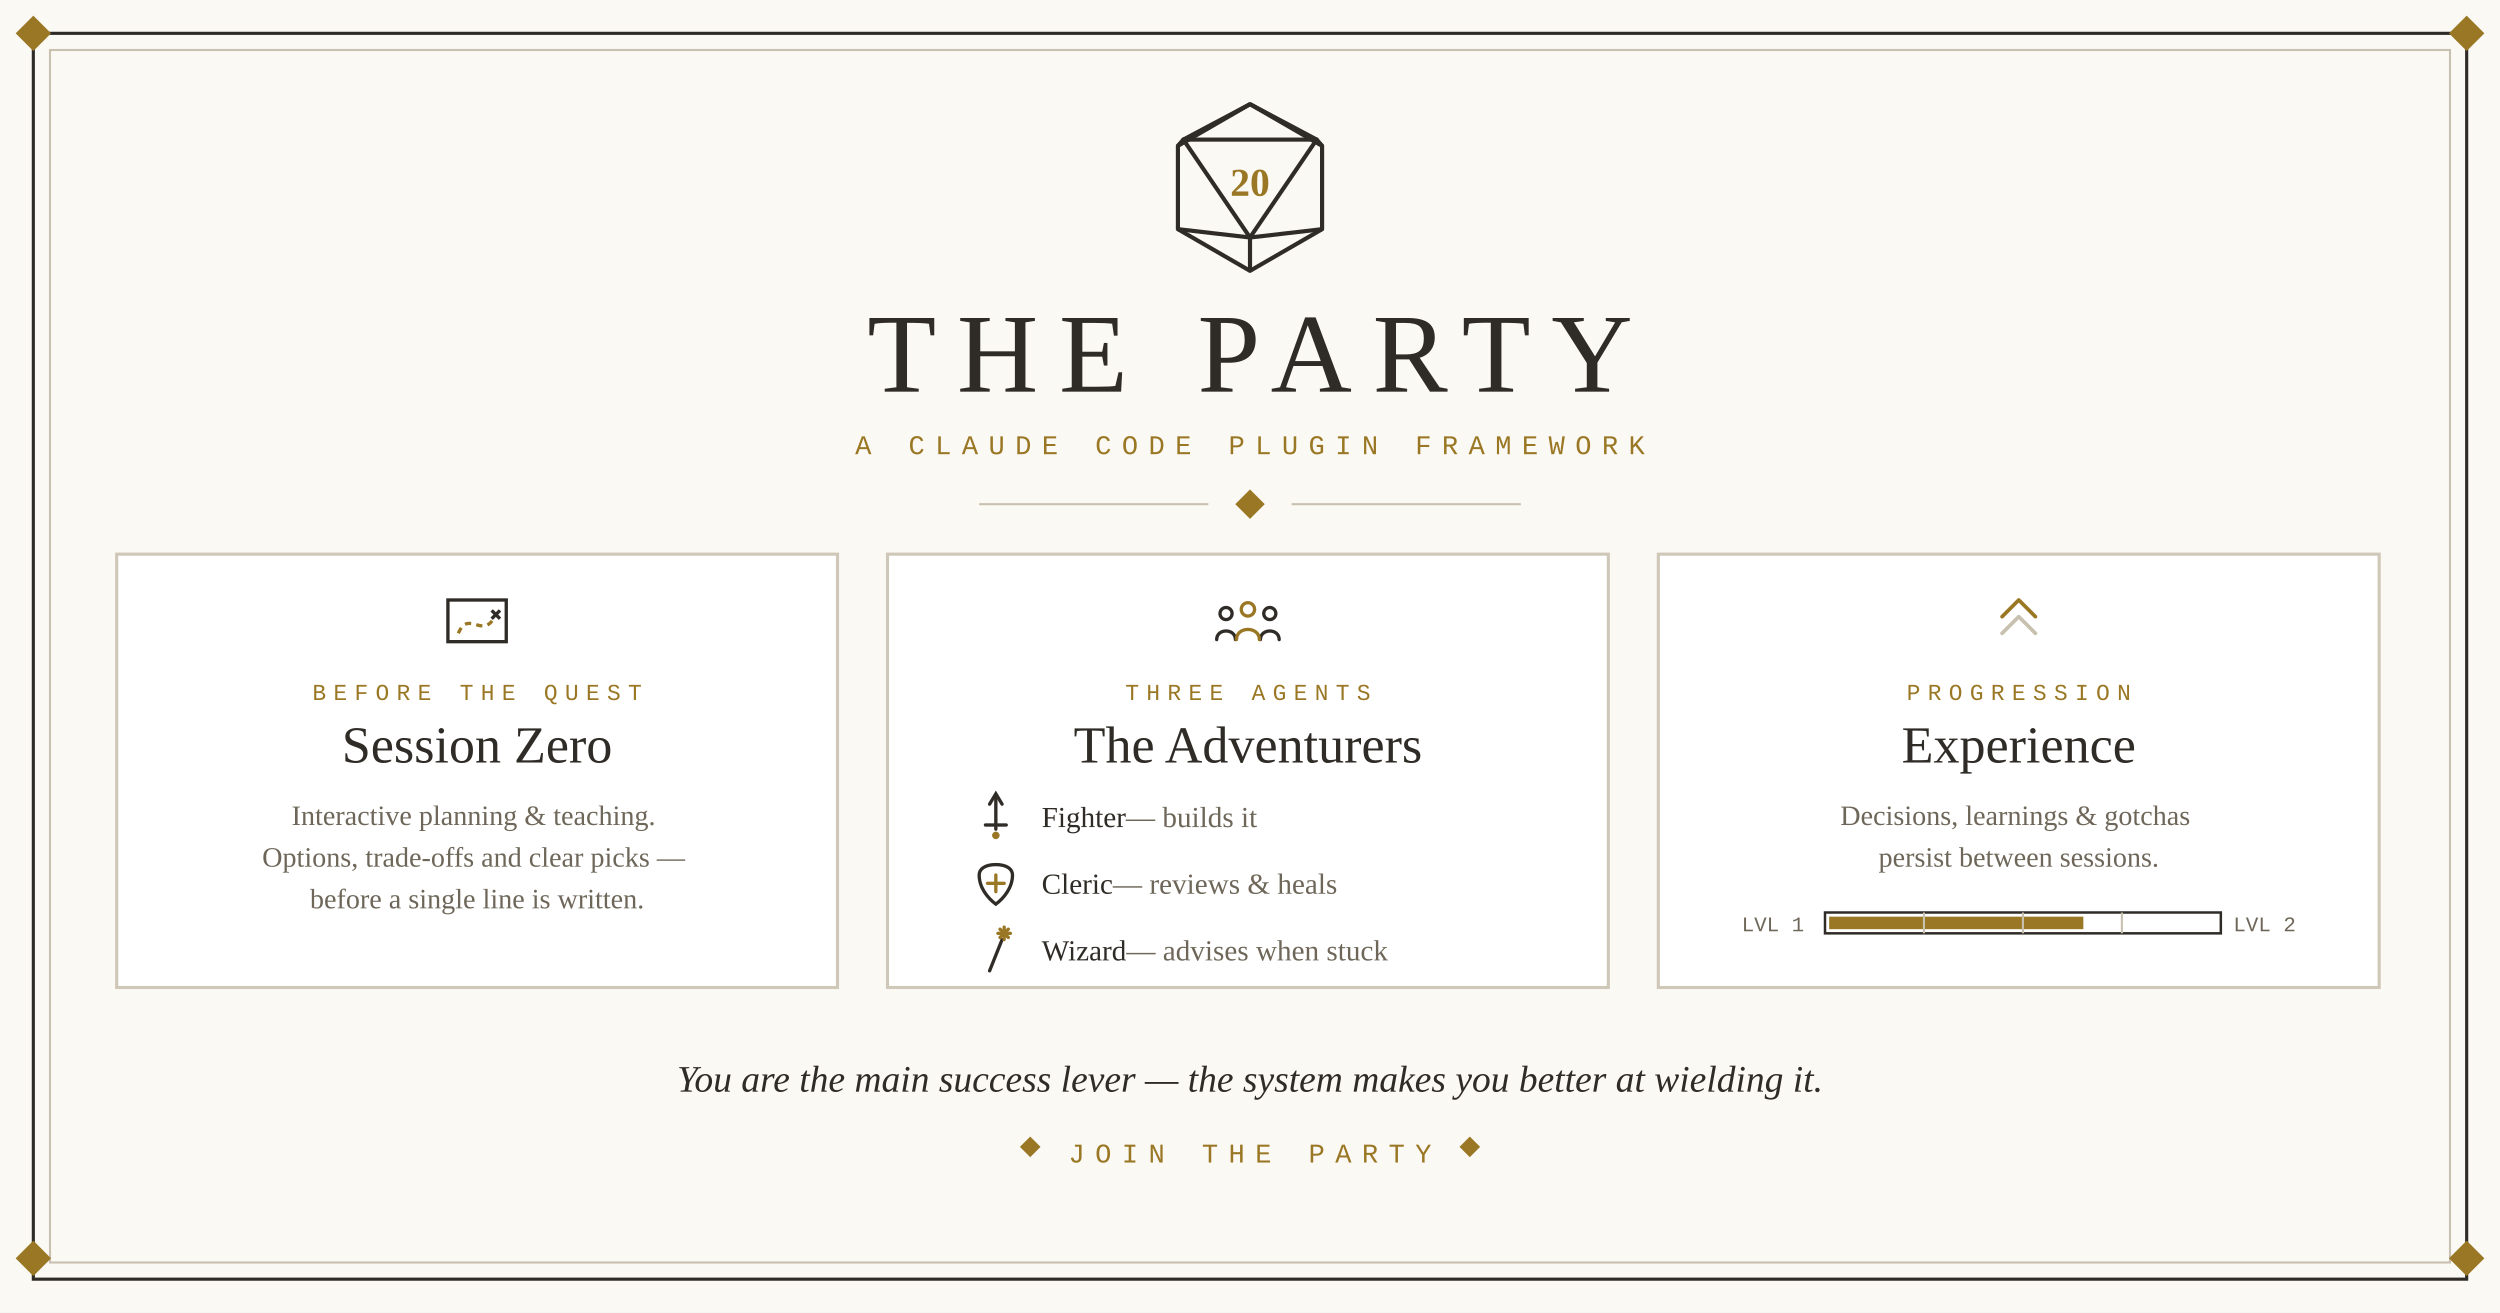
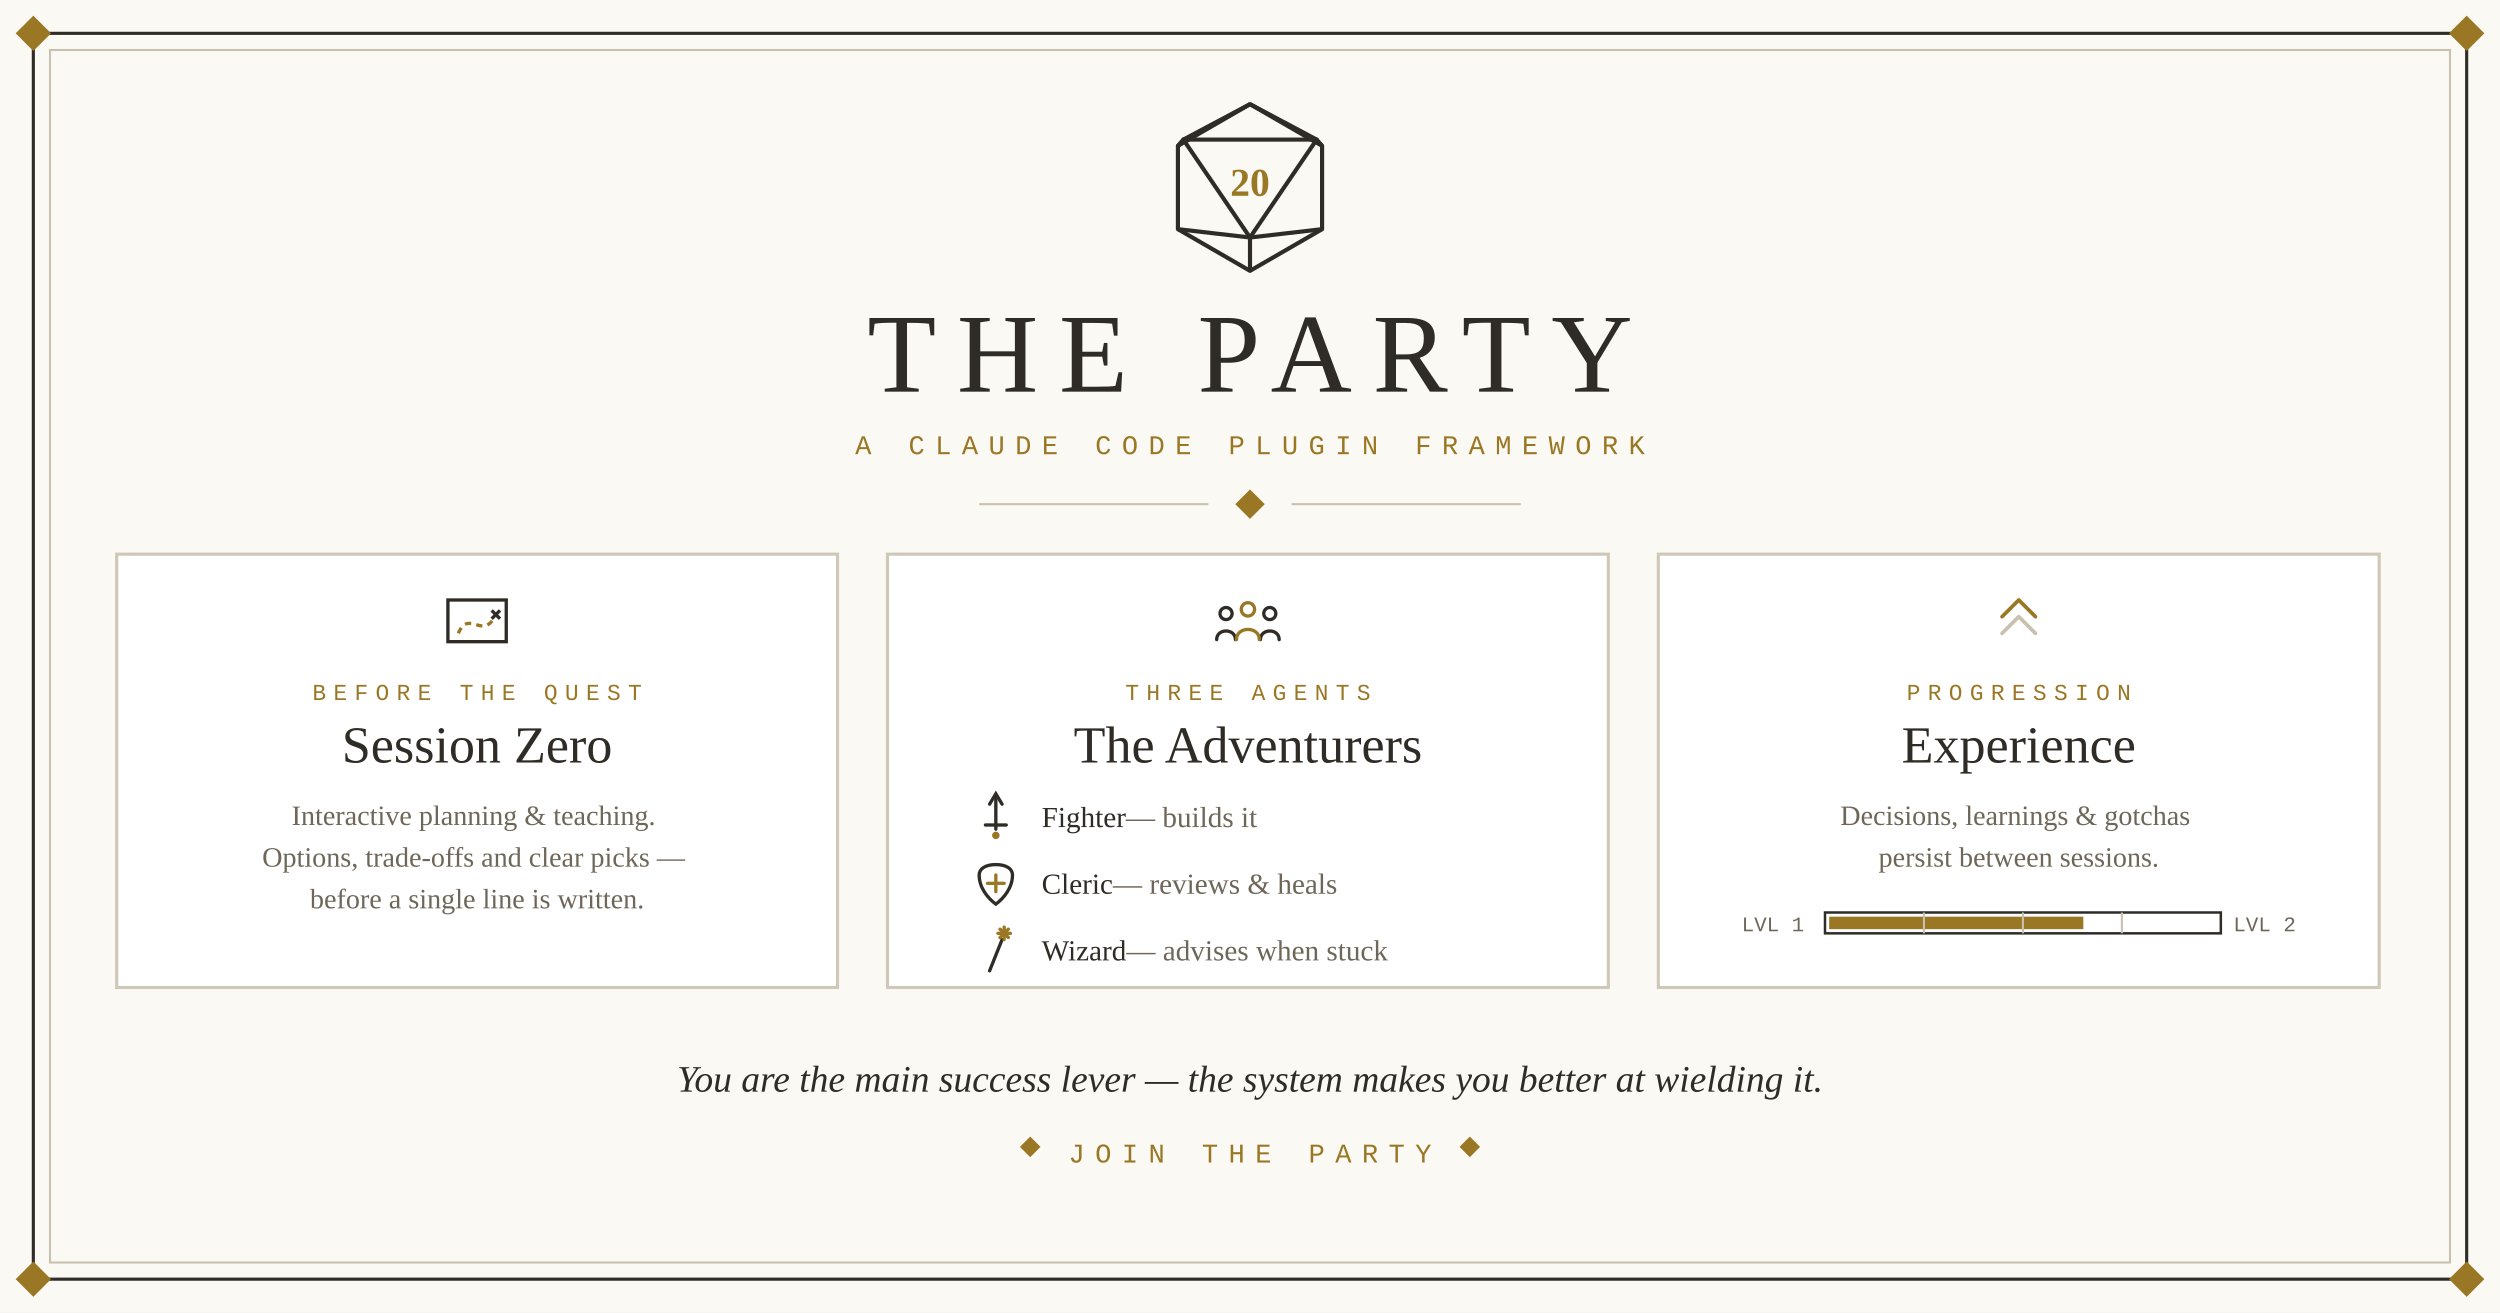
<svg xmlns="http://www.w3.org/2000/svg" width="1200" height="630" viewBox="0 0 1200 630" role="img" aria-label="The Party — a Claude Code plugin framework">
  <rect width="1200" height="630" fill="#FBF9F4" />
  <rect x="16" y="16" width="1168" height="598" fill="none" stroke="#2F2B26" stroke-width="1.5" />
  <rect x="24" y="24" width="1152" height="582" fill="none" stroke="#C9C1AF" stroke-width="1" />
  <g fill="#9A7724">
    <rect x="10" y="10" width="12" height="12" transform="rotate(45 16 16)" />
    <rect x="1178" y="10" width="12" height="12" transform="rotate(45 1184 16)" />
-     <rect x="10" y="598" width="12" height="12" transform="rotate(45 16 604)" />
-     <rect x="1178" y="598" width="12" height="12" transform="rotate(45 1184 604)" />
+     <rect x="10" y="608" width="12" height="12" transform="rotate(45 16 614)" />
+     <rect x="1178" y="608" width="12" height="12" transform="rotate(45 1184 614)" />
  </g>
  <g stroke="#2F2B26" stroke-width="2" fill="none" stroke-linejoin="round">
    <polygon points="600,50 565.4,70 565.4,110 600,130 634.6,110 634.6,70" />
    <polygon points="568,67 632,67 600,114" />
    <line x1="600" y1="50" x2="568" y2="67" />
    <line x1="600" y1="50" x2="632" y2="67" />
    <line x1="565.4" y1="70" x2="568" y2="67" />
    <line x1="634.6" y1="70" x2="632" y2="67" />
    <line x1="565.4" y1="110" x2="600" y2="114" />
    <line x1="634.6" y1="110" x2="600" y2="114" />
    <line x1="600" y1="130" x2="600" y2="114" />
  </g>
  <text x="600" y="94" text-anchor="middle" font-family="Georgia, 'Times New Roman', serif" font-size="19" font-weight="bold" fill="#9A7724">20</text>
  <text x="600" y="188" text-anchor="middle" font-family="Georgia, 'Times New Roman', serif" font-size="54" fill="#2F2B26" letter-spacing="10">THE PARTY</text>
  <text x="600" y="218" text-anchor="middle" font-family="'Courier New', Courier, monospace" font-size="13" fill="#9A7724" letter-spacing="5">A CLAUDE CODE PLUGIN FRAMEWORK</text>
  <g stroke="#C9C1AF" stroke-width="1">
    <line x1="470" y1="242" x2="580" y2="242" />
    <line x1="620" y1="242" x2="730" y2="242" />
  </g>
  <rect x="595" y="237" width="10" height="10" transform="rotate(45 600 242)" fill="#9A7724" />
  <g fill="#FFFFFF" stroke="#CFC8B8" stroke-width="1.5">
    <rect x="56" y="266" width="346" height="208" />
    <rect x="426" y="266" width="346" height="208" />
    <rect x="796" y="266" width="346" height="208" />
  </g>
  <g transform="translate(229,298)">
    <rect x="-14" y="-10" width="28" height="20" fill="none" stroke="#2F2B26" stroke-width="1.6" />
    <path d="M -9 6 C -4 -6, 3 10, 9 -3" fill="none" stroke="#9A7724" stroke-width="1.6" stroke-dasharray="3 2.5" />
    <path d="M 7 -5 L 11 -1 M 11 -5 L 7 -1" stroke="#2F2B26" stroke-width="1.6" />
  </g>
  <text x="229" y="336" text-anchor="middle" font-family="'Courier New', Courier, monospace" font-size="11" fill="#9A7724" letter-spacing="3.5">BEFORE THE QUEST</text>
  <text x="229" y="366" text-anchor="middle" font-family="Georgia, 'Times New Roman', serif" font-size="25" fill="#2F2B26">Session Zero</text>
  <text text-anchor="middle" font-family="Georgia, 'Times New Roman', serif" font-size="13.5" fill="#6E6759">
    <tspan x="229" y="396">Interactive planning &amp; teaching.</tspan>
    <tspan x="229" y="416">Options, trade-offs and clear picks —</tspan>
    <tspan x="229" y="436">before a single line is written.</tspan>
  </text>
  <g transform="translate(599,298)" fill="none" stroke-width="1.6" stroke-linecap="round" stroke-linejoin="round">
    <g stroke="#2F2B26">
      <circle cx="-10.5" cy="-3.5" r="2.9" />
      <path d="M -15 9 C -15 3.5, -6 3.5, -6 9" />
      <circle cx="10.5" cy="-3.5" r="2.9" />
      <path d="M 6 9 C 6 3.5, 15 3.5, 15 9" />
    </g>
    <g stroke="#9A7724">
      <circle cx="0" cy="-5.5" r="3.2" />
      <path d="M -5.5 9 C -5.5 2.5, 5.5 2.5, 5.5 9" />
    </g>
  </g>
  <text x="599" y="336" text-anchor="middle" font-family="'Courier New', Courier, monospace" font-size="11" fill="#9A7724" letter-spacing="3.5">THREE AGENTS</text>
  <text x="599" y="366" text-anchor="middle" font-family="Georgia, 'Times New Roman', serif" font-size="25" fill="#2F2B26">The Adventurers</text>
  <g transform="translate(478,392)" stroke="#2F2B26" stroke-width="1.6" fill="none" stroke-linecap="round">
    <line x1="0" y1="-9" x2="0" y2="6" />
    <path d="M -3 -6 L 0 -11 L 3 -6" />
    <line x1="-5" y1="4" x2="5" y2="4" />
    <circle cx="0" cy="9" r="1.8" fill="#9A7724" stroke="none" />
  </g>
  <text x="500" y="397" font-family="Georgia, 'Times New Roman', serif" font-size="14" fill="#2F2B26">Fighter<tspan fill="#6E6759"> — builds it</tspan>
  </text>
  <g transform="translate(478,424)">
    <path d="M 0 -9 C 5 -9, 8 -7, 8 -4 C 8 2, 4 7, 0 10 C -4 7, -8 2, -8 -4 C -8 -7, -5 -9, 0 -9 Z" fill="none" stroke="#2F2B26" stroke-width="1.6" />
    <path d="M 0 -4 L 0 4 M -4 0 L 4 0" stroke="#9A7724" stroke-width="1.6" stroke-linecap="round" />
  </g>
  <text x="500" y="429" font-family="Georgia, 'Times New Roman', serif" font-size="14" fill="#2F2B26">Cleric<tspan fill="#6E6759"> — reviews &amp; heals</tspan>
  </text>
  <g transform="translate(478,456)" stroke="#2F2B26" stroke-width="1.6" stroke-linecap="round">
    <line x1="-3" y1="10" x2="3" y2="-5" />
    <g stroke="#9A7724">
      <line x1="4" y1="-11" x2="4" y2="-5" />
      <line x1="1" y1="-8" x2="7" y2="-8" />
      <line x1="2" y1="-10" x2="6" y2="-6" />
      <line x1="6" y1="-10" x2="2" y2="-6" />
    </g>
  </g>
  <text x="500" y="461" font-family="Georgia, 'Times New Roman', serif" font-size="14" fill="#2F2B26">Wizard<tspan fill="#6E6759"> — advises when stuck</tspan>
  </text>
  <g transform="translate(969,298)" fill="none" stroke-width="1.8" stroke-linecap="round" stroke-linejoin="round">
    <path d="M -8 6 L 0 -2 L 8 6" stroke="#C9C1AF" />
    <path d="M -8 -2 L 0 -10 L 8 -2" stroke="#9A7724" />
  </g>
  <text x="969" y="336" text-anchor="middle" font-family="'Courier New', Courier, monospace" font-size="11" fill="#9A7724" letter-spacing="3.5">PROGRESSION</text>
  <text x="969" y="366" text-anchor="middle" font-family="Georgia, 'Times New Roman', serif" font-size="25" fill="#2F2B26">Experience</text>
  <text text-anchor="middle" font-family="Georgia, 'Times New Roman', serif" font-size="13.5" fill="#6E6759">
    <tspan x="969" y="396">Decisions, learnings &amp; gotchas</tspan>
    <tspan x="969" y="416">persist between sessions.</tspan>
  </text>
  <text x="836" y="447" font-family="'Courier New', Courier, monospace" font-size="10" fill="#6E6759">LVL 1</text>
  <text x="1102" y="447" text-anchor="end" font-family="'Courier New', Courier, monospace" font-size="10" fill="#6E6759">LVL 2</text>
  <rect x="876" y="438" width="190" height="10" fill="none" stroke="#2F2B26" stroke-width="1.2" />
  <rect x="878" y="440" width="122" height="6" fill="#9A7724" />
  <g stroke="#C9C1AF" stroke-width="1">
    <line x1="923.5" y1="438" x2="923.5" y2="448" />
    <line x1="971" y1="438" x2="971" y2="448" />
    <line x1="1018.5" y1="438" x2="1018.5" y2="448" />
  </g>
  <text x="600" y="524" text-anchor="middle" font-family="Georgia, 'Times New Roman', serif" font-size="18" font-style="italic" fill="#2F2B26">You are the main success lever — the system makes you better at wielding it.</text>
  <g fill="#9A7724">
    <rect x="491" y="547" width="7" height="7" transform="rotate(45 494.5 550.5)" />
    <rect x="702" y="547" width="7" height="7" transform="rotate(45 705.5 550.5)" />
  </g>
  <text x="600" y="558" text-anchor="middle" font-family="'Courier New', Courier, monospace" font-size="13" fill="#9A7724" letter-spacing="5">JOIN THE PARTY</text>
</svg>
